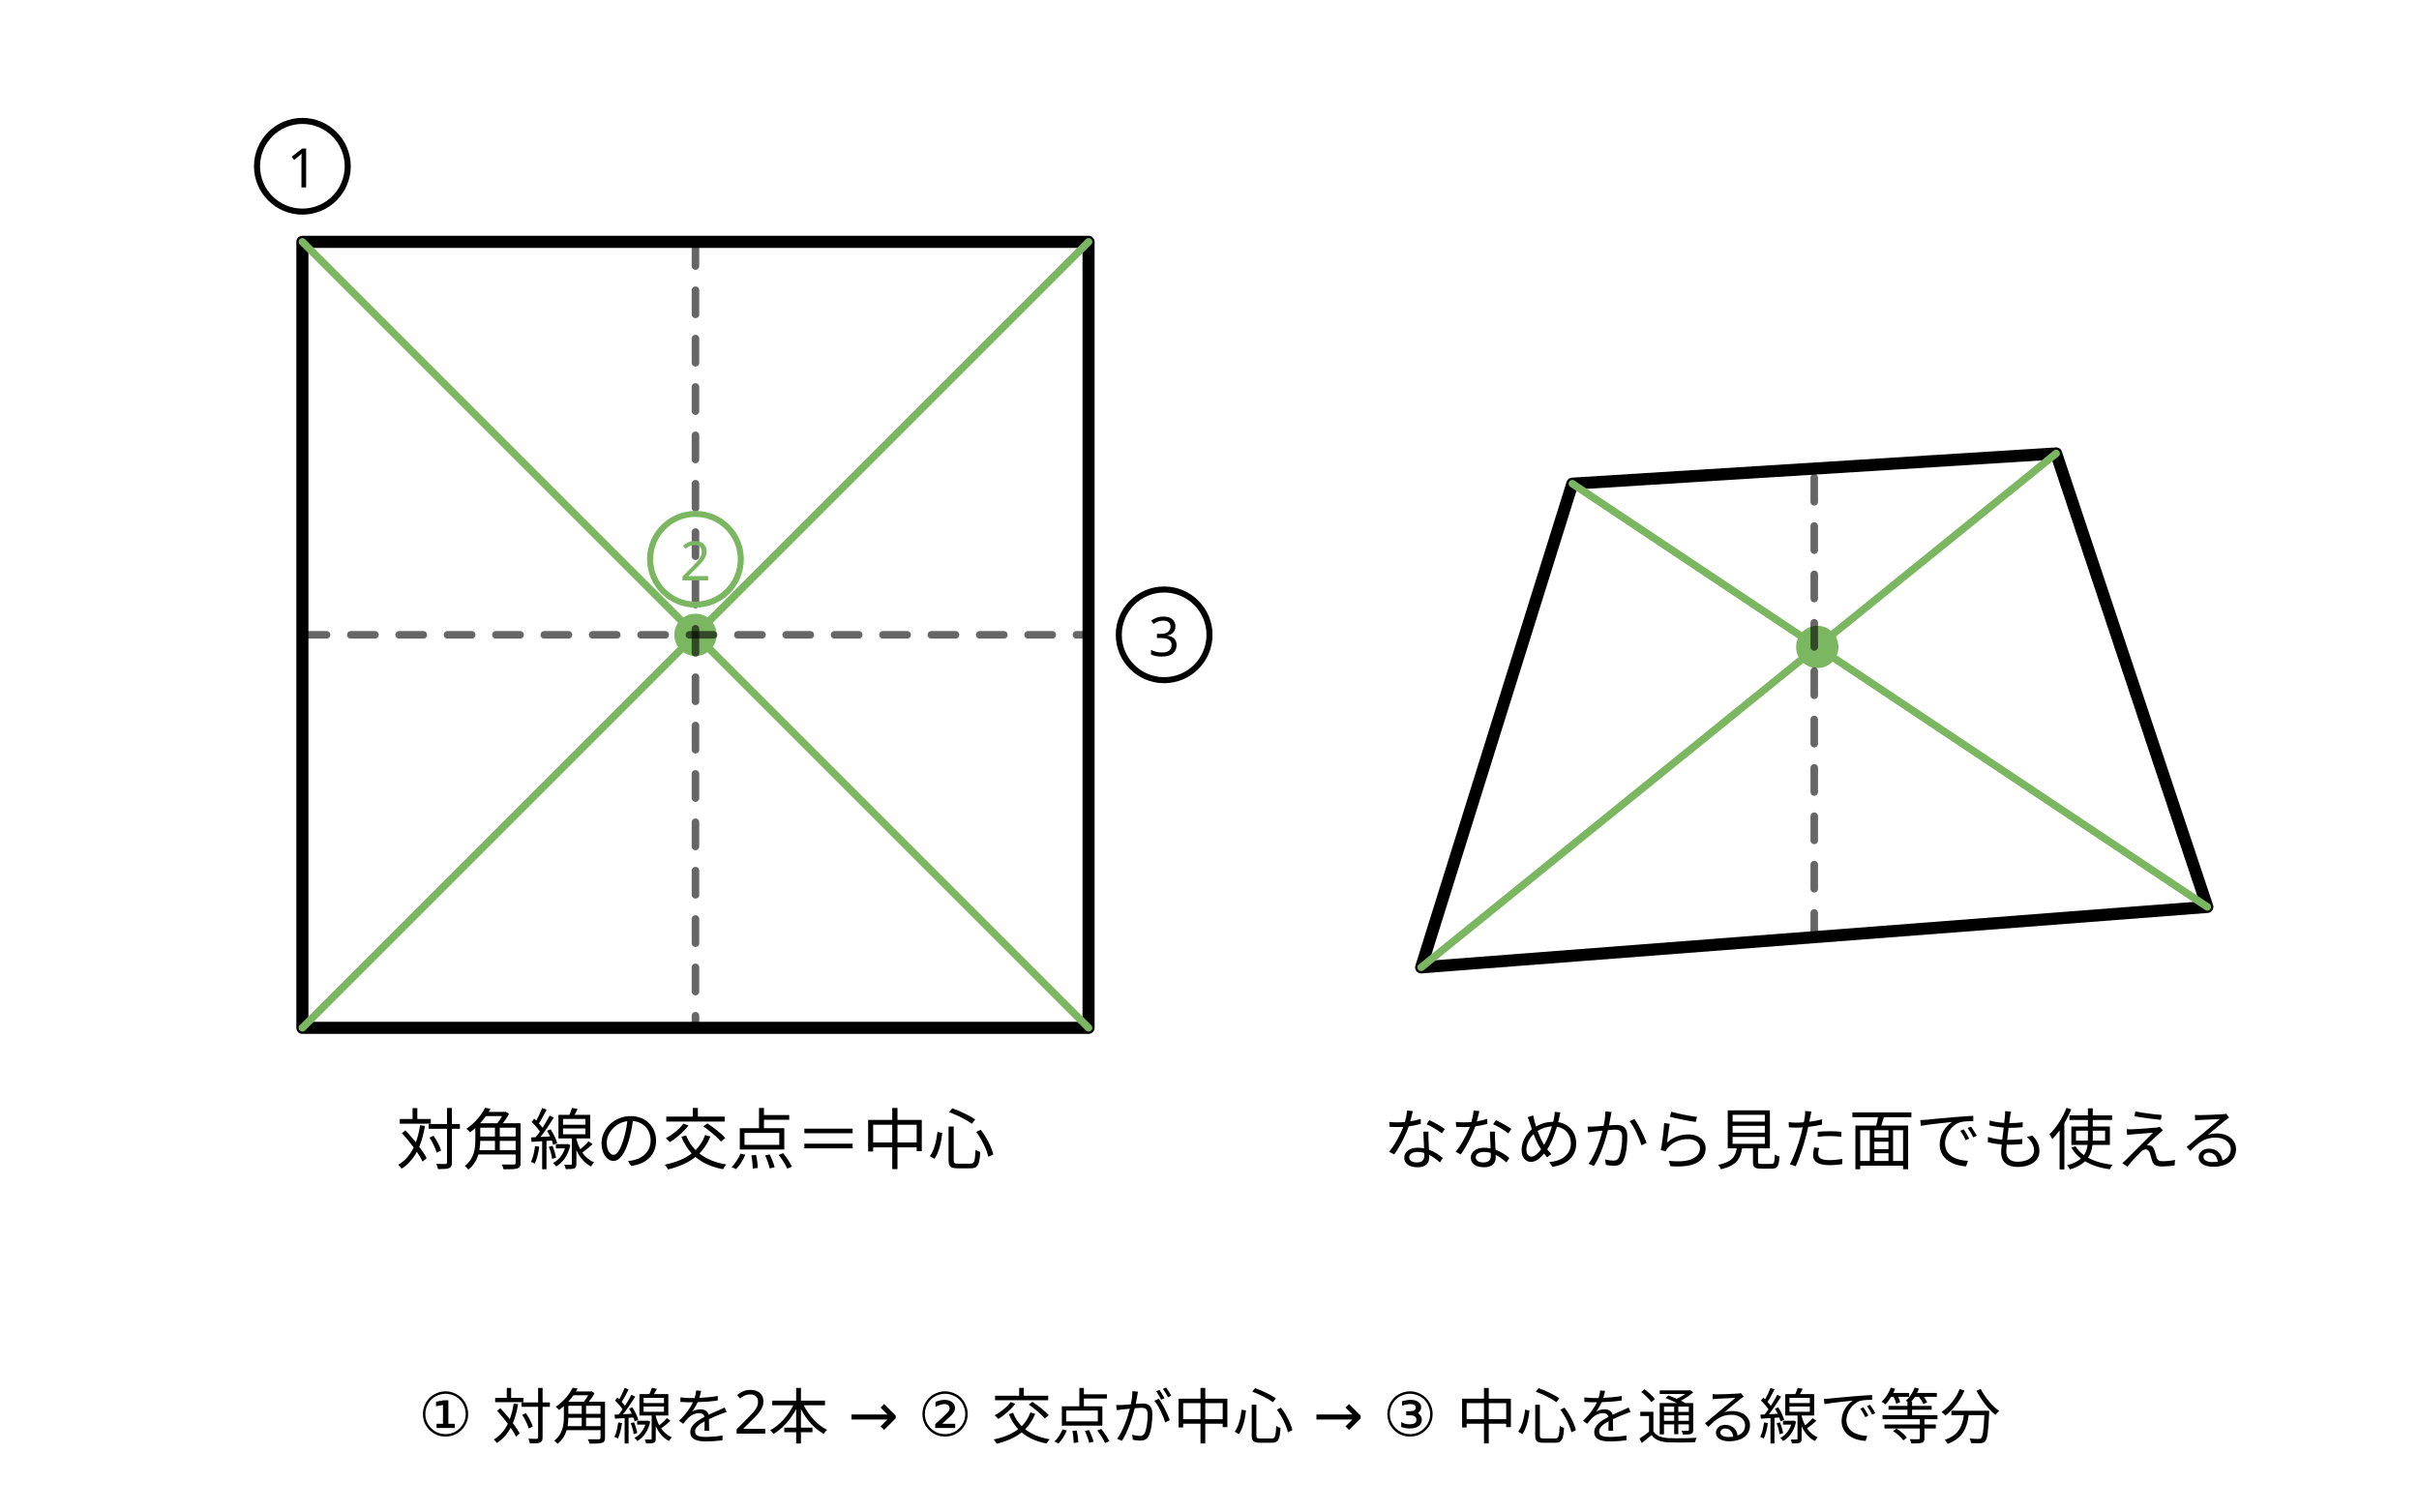
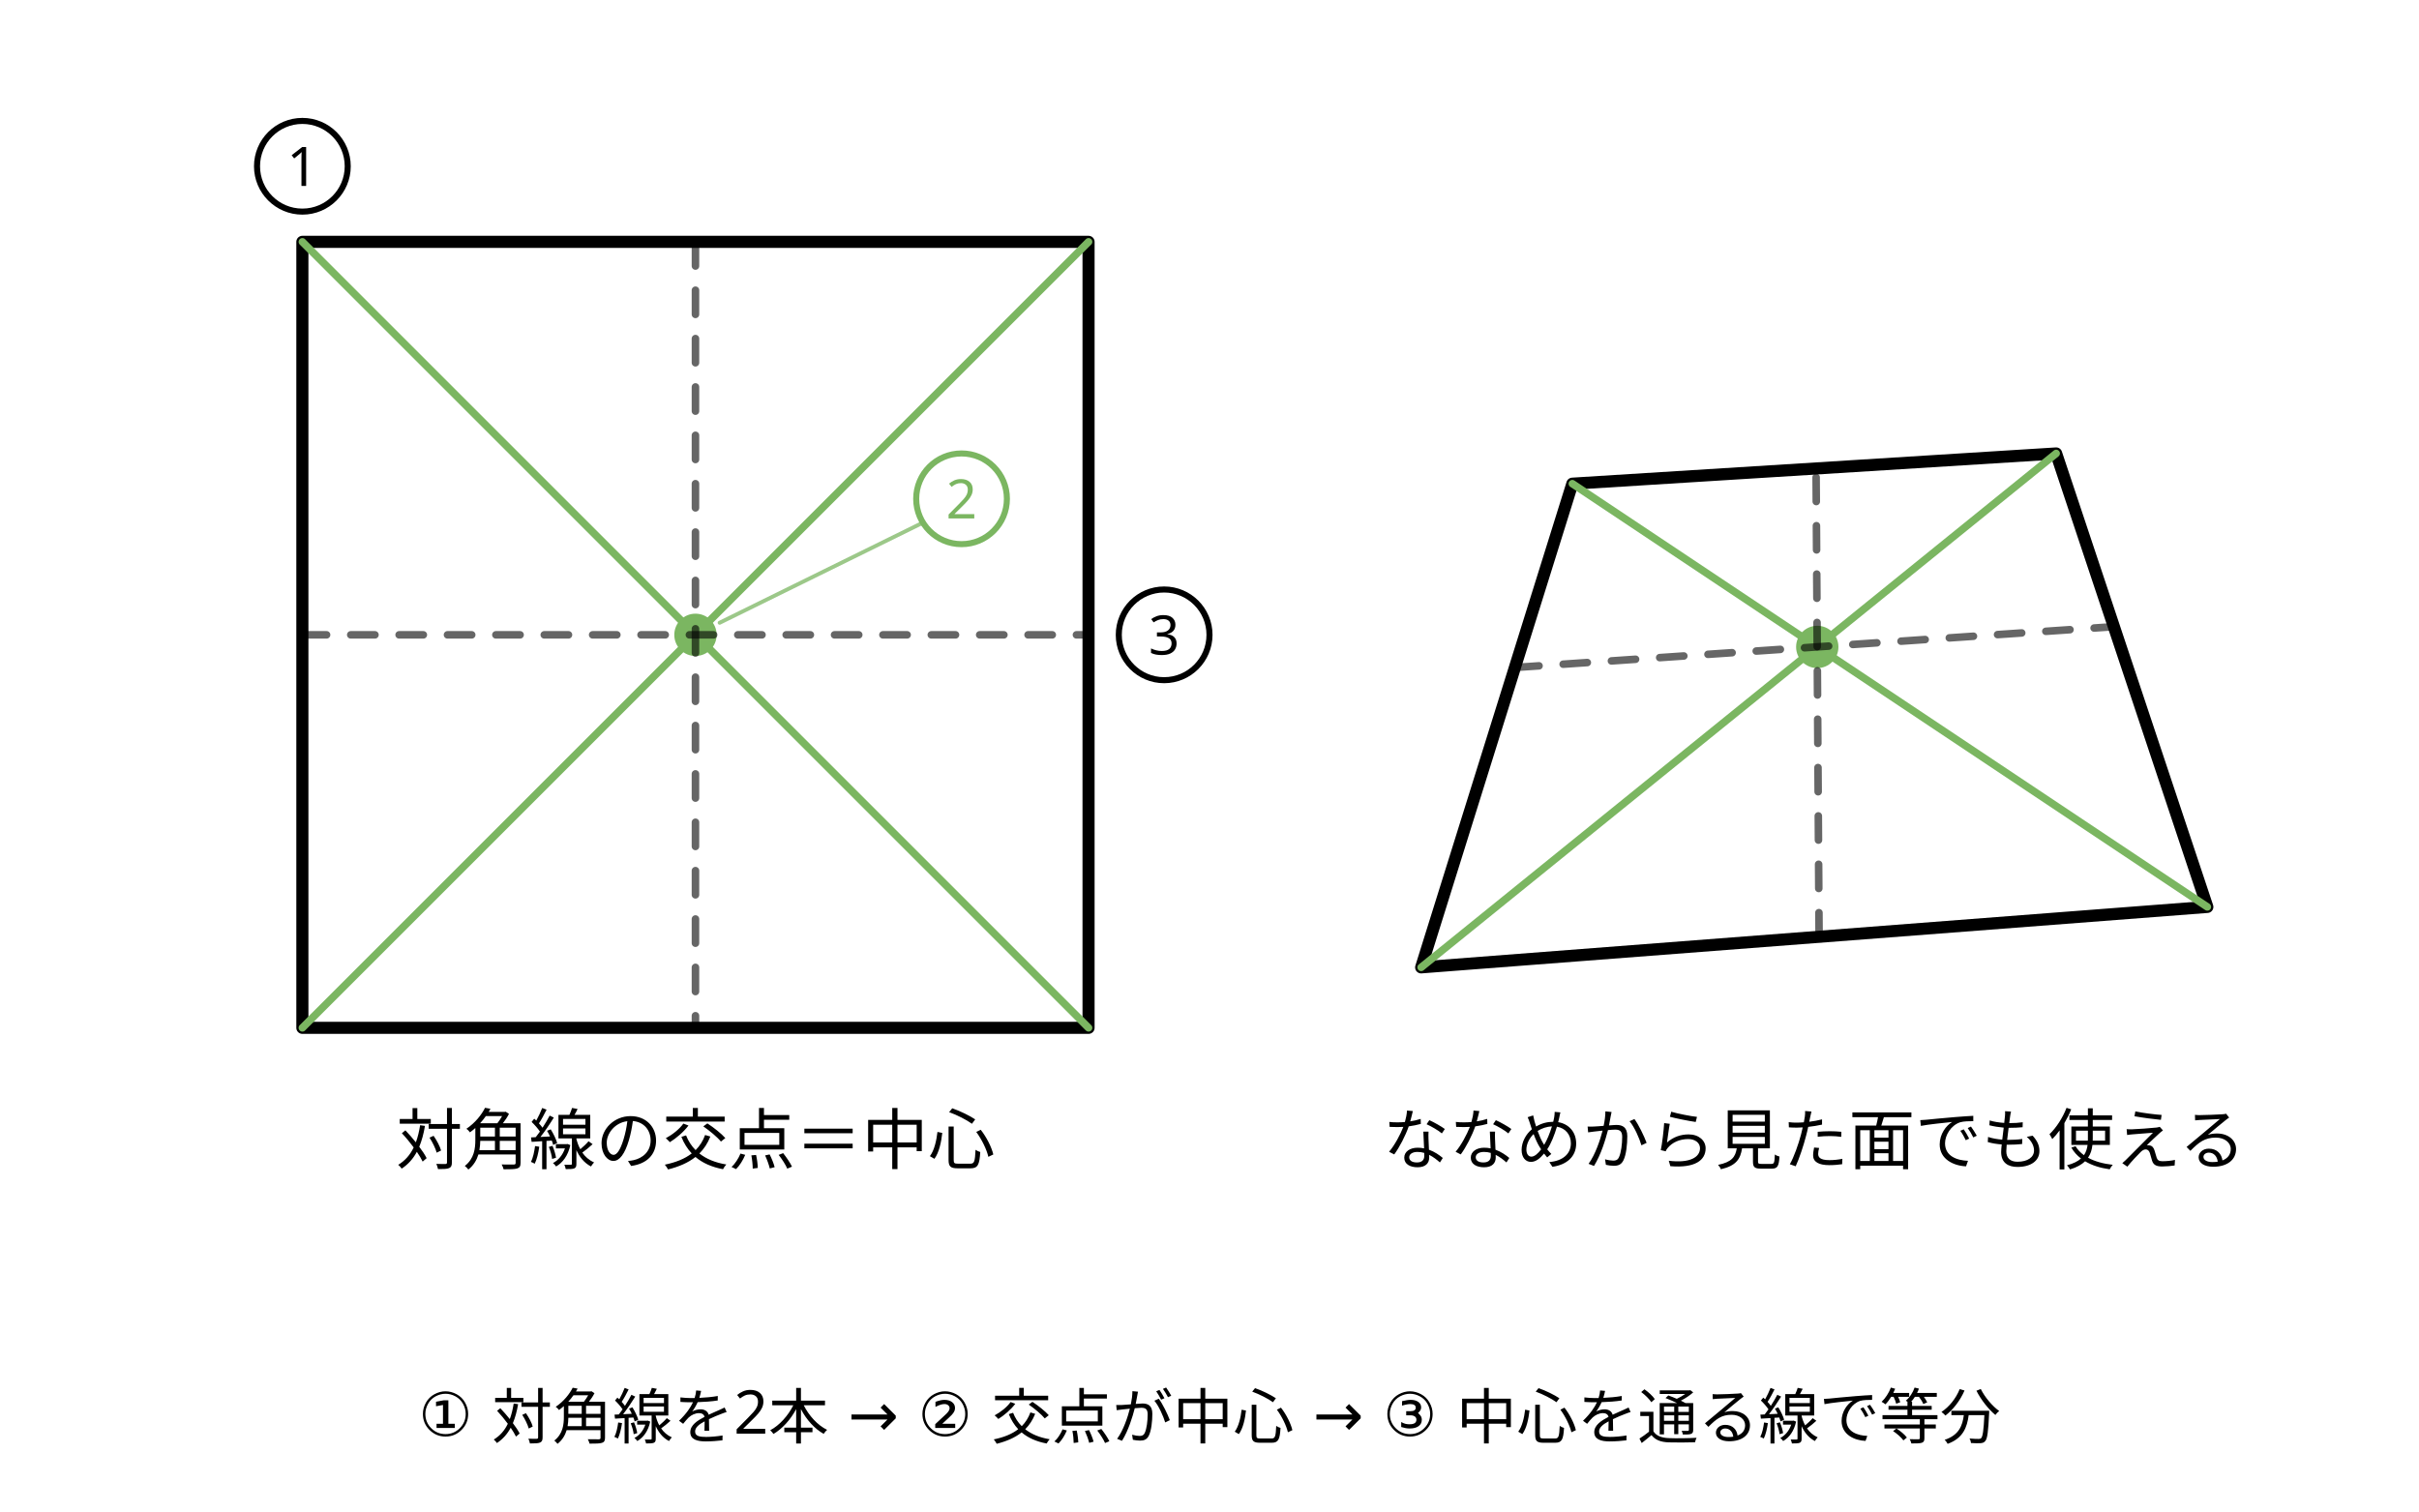
<svg xmlns="http://www.w3.org/2000/svg" viewBox="0 0 800 500" fill="none" stroke="currentColor" stroke-width="2.5" stroke-linecap="round" stroke-linejoin="round" font-family="Zen Kaku Gothic New, sans-serif">
  <path d="M100,80 L360,80 L360,340 L100,340 Z" stroke-width="4" />
-   <line x1="100" y1="80" x2="360" y2="340" stroke="#7BB661" stroke-width="2.5" />
-   <line x1="360" y1="80" x2="100" y2="340" stroke="#7BB661" stroke-width="2.5" />
+   <line x1="100" y1="80" x2="360" y2="340" stroke="#7BB661" />
+   <line x1="360" y1="80" x2="100" y2="340" stroke="#7BB661" />
  <circle cx="230" cy="210" r="7" fill="#7BB661" stroke="none" />
  <line x1="230" y1="80" x2="230" y2="340" stroke-dasharray="8 8" opacity="0.6" />
  <line x1="100" y1="210" x2="360" y2="210" stroke-dasharray="8 8" opacity="0.6" />
  <circle cx="100" cy="55" r="15" stroke="currentColor" stroke-width="2" />
-   <text x="100" y="62" font-size="18" fill="currentColor" stroke="none" text-anchor="middle">1</text>
-   <circle cx="230" cy="185" r="15" stroke="#7BB661" stroke-width="2" />
-   <text x="230" y="192" font-size="18" fill="#7BB661" stroke="none" text-anchor="middle">2</text>
+   <text x="100" y="61.5" font-size="18" fill="currentColor" stroke="none" text-anchor="middle">1</text>
+   <circle cx="318" cy="165" r="15" stroke="#7BB661" stroke-width="2" />
+   <text x="318" y="171.5" font-size="18" fill="#7BB661" stroke="none" text-anchor="middle">2</text>
+   <line x1="305" y1="173" x2="238" y2="206" stroke-width="1.3" opacity="0.75" stroke="#7BB661" />
  <circle cx="385" cy="210" r="15" stroke="currentColor" stroke-width="2" />
-   <text x="385" y="217" font-size="18" fill="currentColor" stroke="none" text-anchor="middle">3</text>
+   <text x="385" y="216.5" font-size="18" fill="currentColor" stroke="none" text-anchor="middle">3</text>
  <text x="230" y="385" font-size="22" fill="currentColor" stroke="none" text-anchor="middle">対角線の交点＝中心</text>
  <path d="M470,320 L730,300 L680,150 L520,160 Z" stroke-width="4" />
-   <line x1="470" y1="320" x2="680" y2="150" stroke="#7BB661" stroke-width="2.5" />
-   <line x1="730" y1="300" x2="520" y2="160" stroke="#7BB661" stroke-width="2.5" />
+   <line x1="470" y1="320" x2="680" y2="150" stroke="#7BB661" />
+   <line x1="730" y1="300" x2="520" y2="160" stroke="#7BB661" />
  <circle cx="601" cy="214" r="7" fill="#7BB661" stroke="none" />
-   <line x1="600" y1="310" x2="600" y2="155" stroke-dasharray="8 8" opacity="0.6" />
+   <line x1="601.6" y1="309.9" x2="600.6" y2="155" stroke-dasharray="8 8" opacity="0.6" />
+   <line x1="501" y1="220.8" x2="699.1" y2="207.3" stroke-dasharray="8 8" opacity="0.6" />
  <text x="600" y="385" font-size="22" fill="currentColor" stroke="none" text-anchor="middle">ななめから見た面でも使える</text>
  <text x="400" y="475" font-size="20" fill="currentColor" stroke="none" text-anchor="middle">① 対角線を2本 → ② 交点が中心 → ③ 中心を通る線で等分</text>
</svg>
